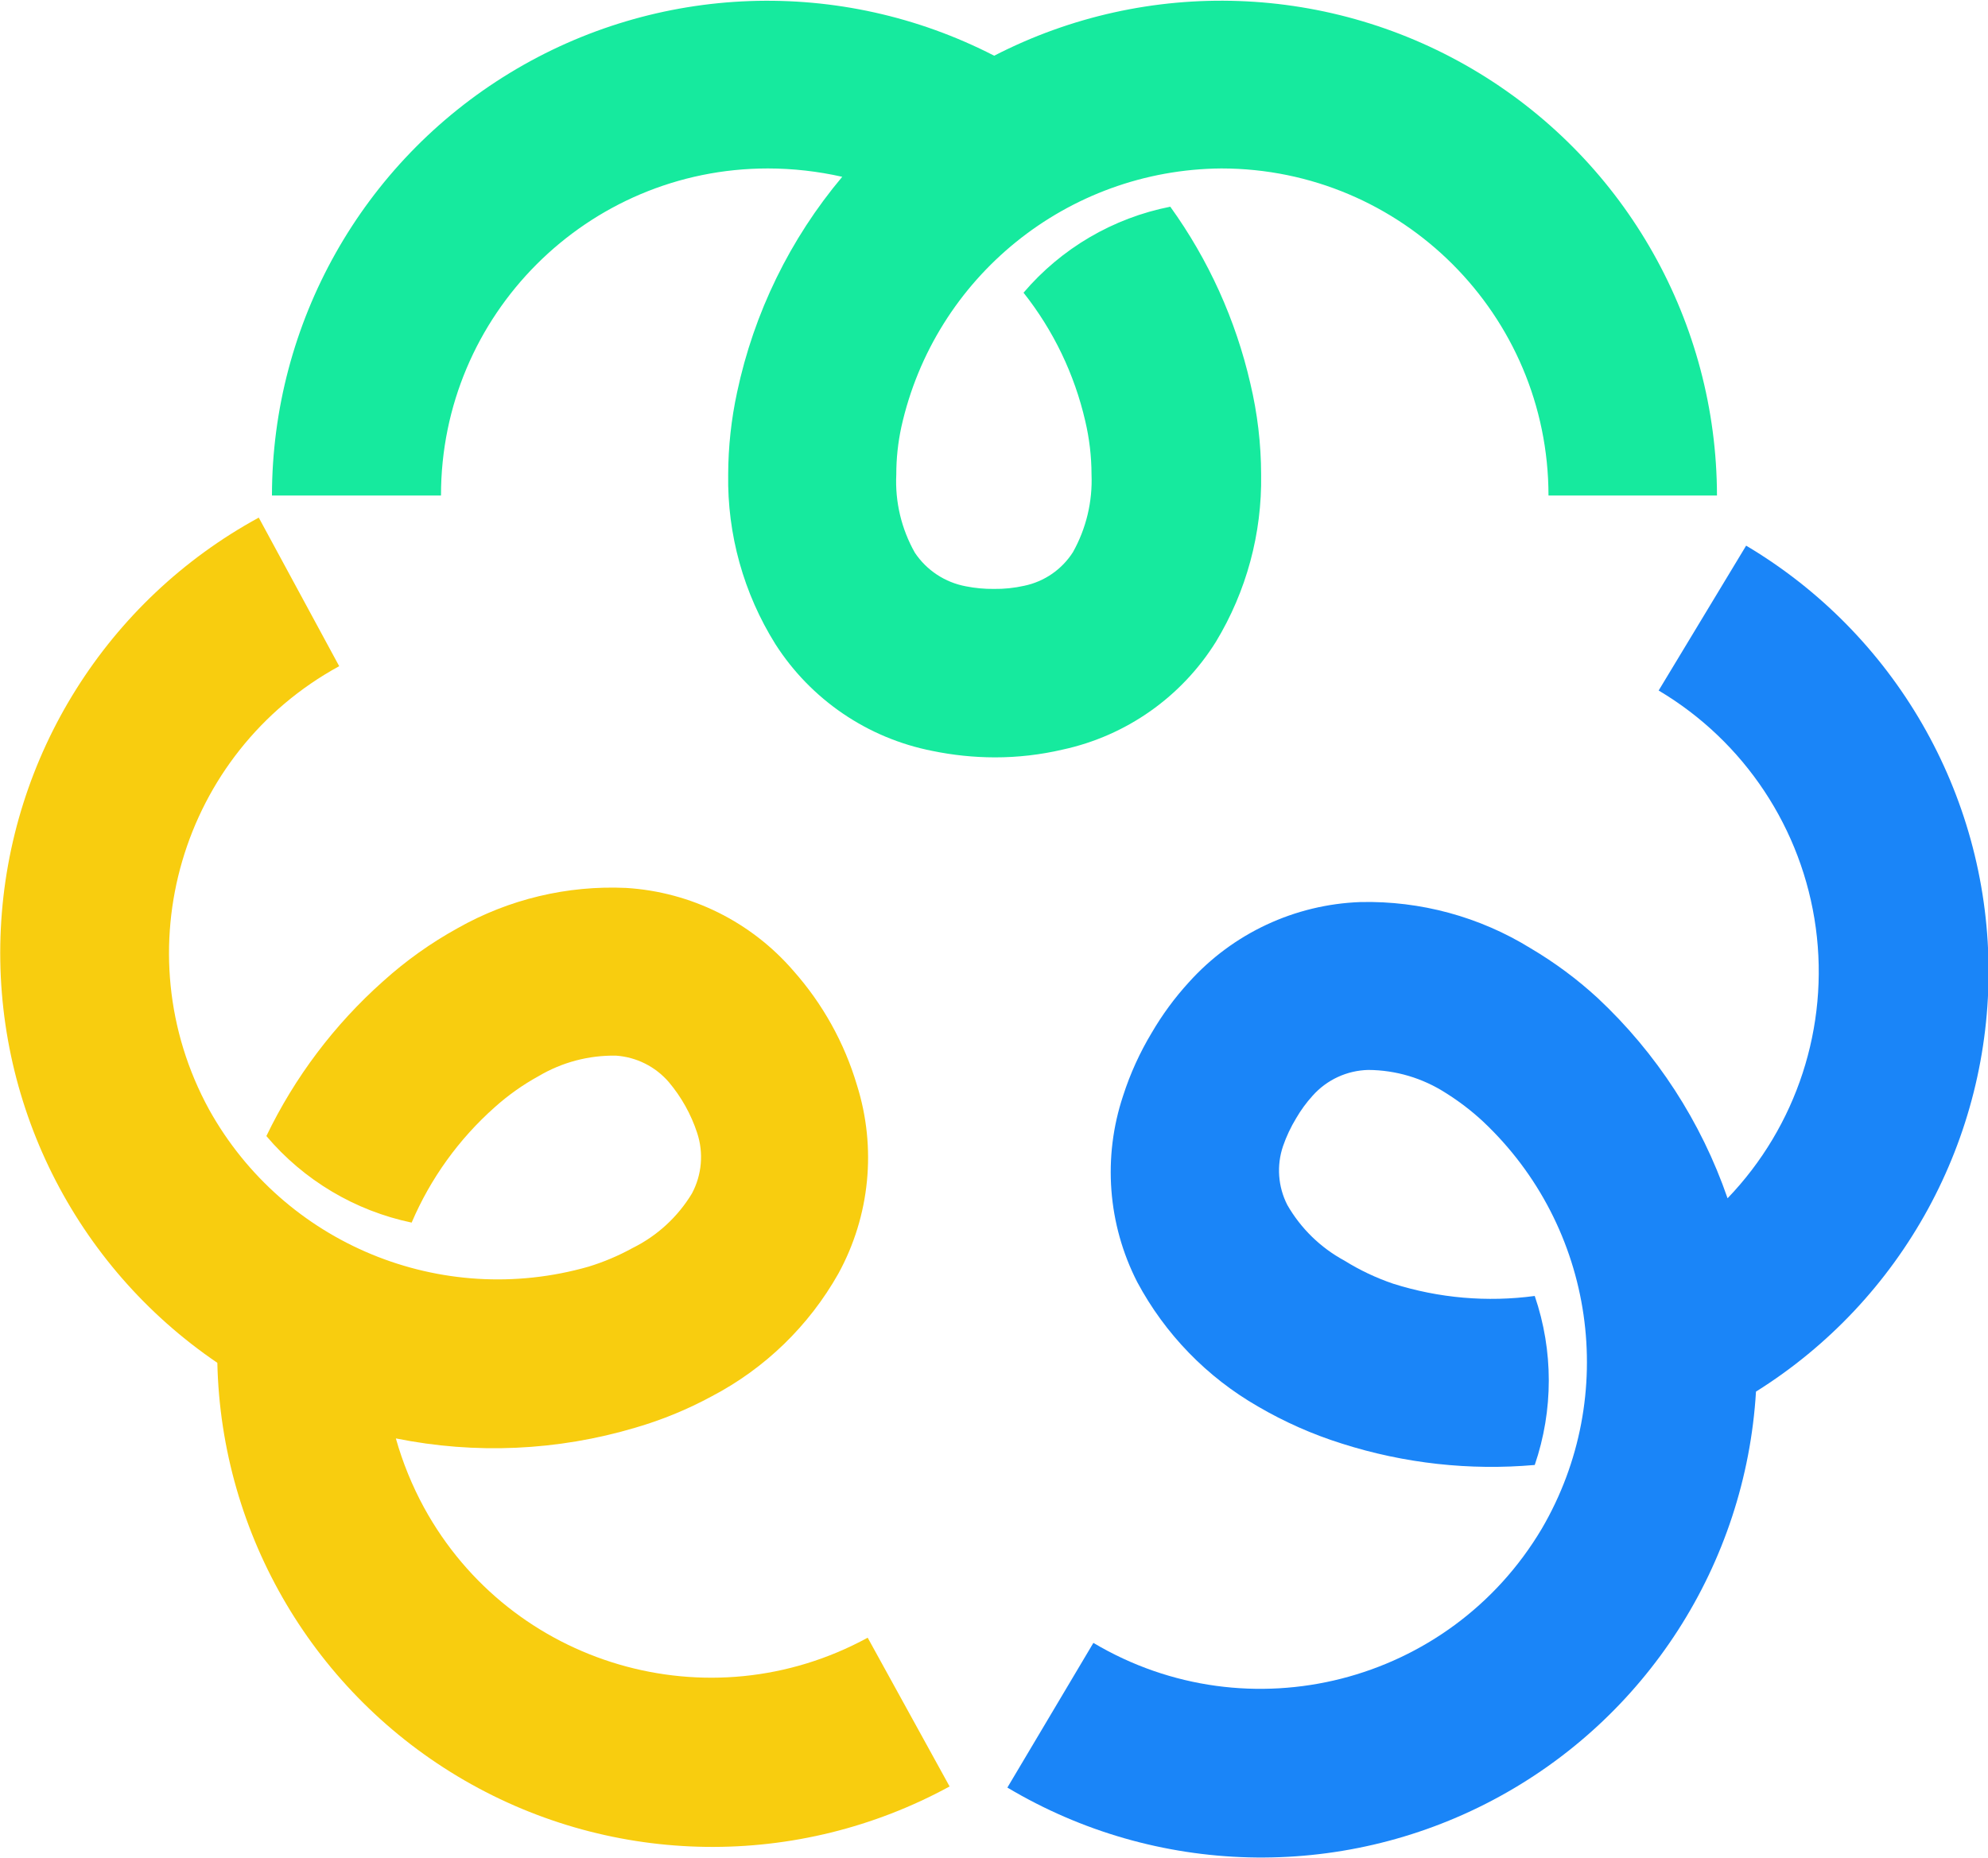
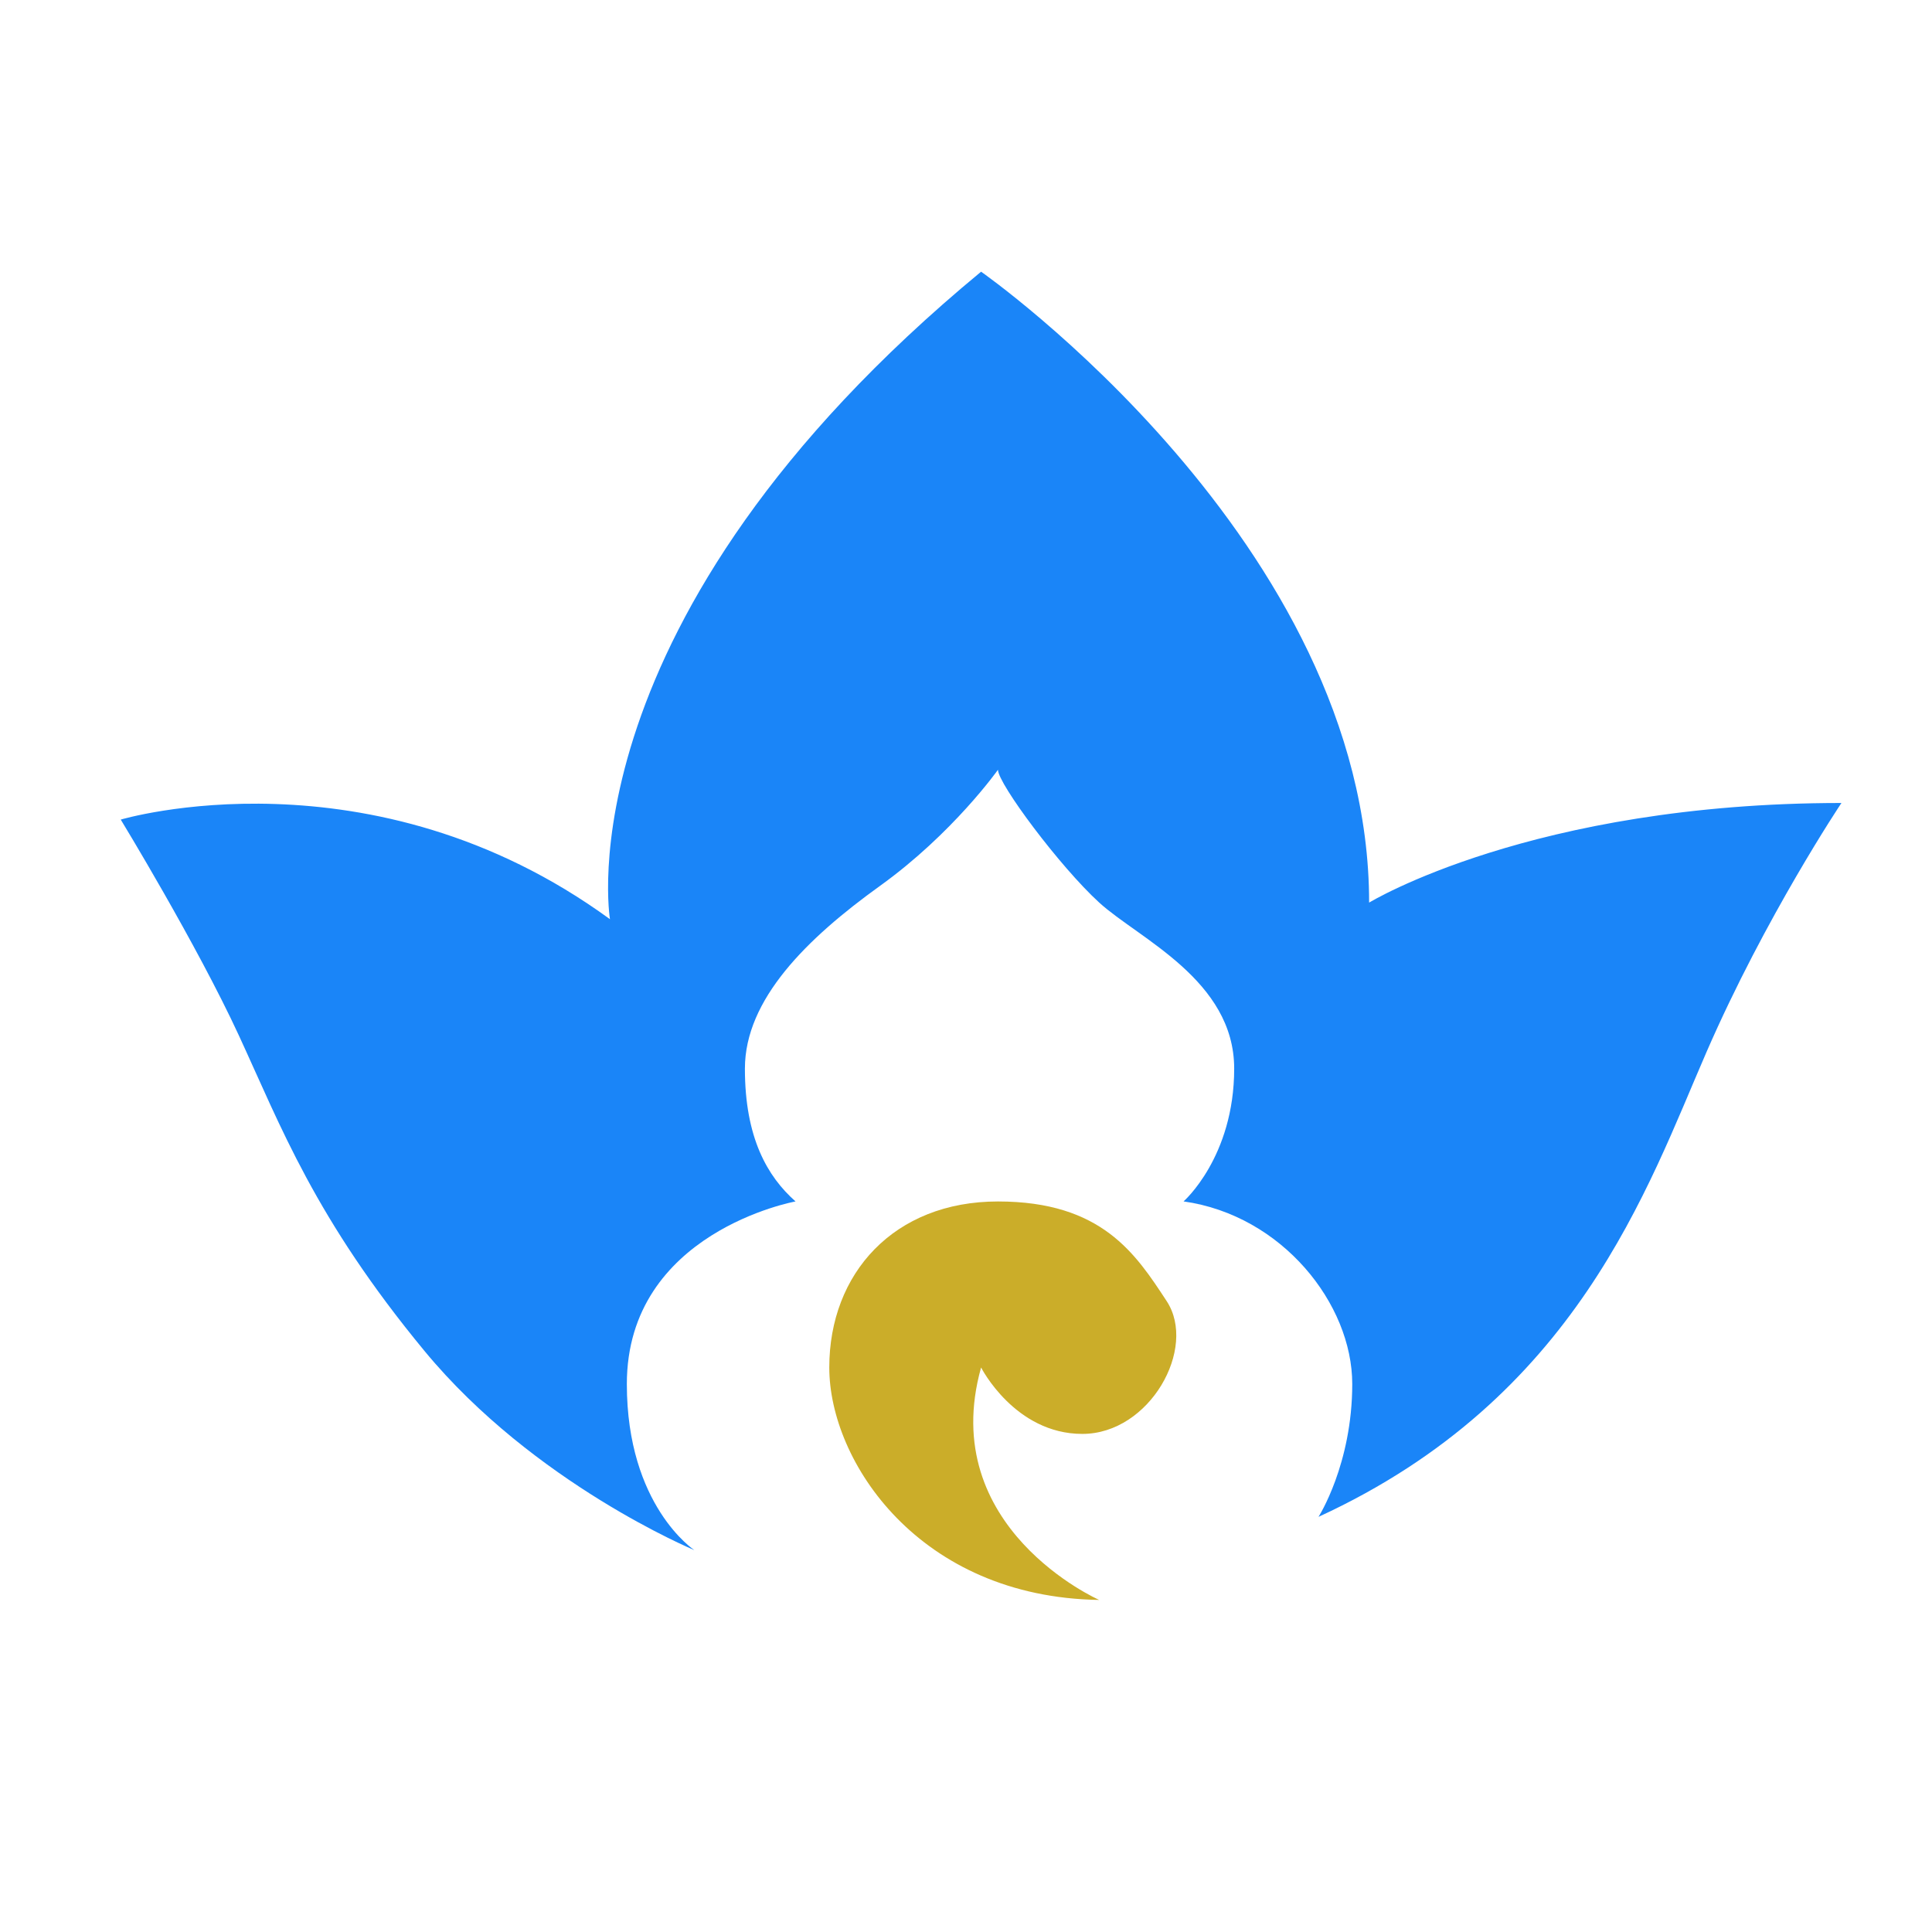
- <svg xmlns="http://www.w3.org/2000/svg" viewBox="0 0 107.02 100">
-   <path d="M14.64 26.68A26.67 26.67 0 0 1 53.52 3a26.69 26.69 0 0 1 38.91 23.68h-9.07A17.62 17.62 0 0 0 65.75 9.07 17.79 17.79 0 0 0 48.52 23a12.07 12.07 0 0 0-.27 2.55 7.78 7.78 0 0 0 1 4.21A4.23 4.23 0 0 0 52 31.57a7.36 7.36 0 0 0 1.5.14 7.06 7.06 0 0 0 1.64-.17 4.1 4.1 0 0 0 2.62-1.81 7.91 7.91 0 0 0 1-4.19 12.67 12.67 0 0 0-.34-2.88 17.43 17.43 0 0 0-3.32-6.9 13.91 13.91 0 0 1 7.9-4.63 26.41 26.41 0 0 1 4.31 9.52 21.34 21.34 0 0 1 .58 4.9 16.85 16.85 0 0 1-2.43 9 12.94 12.94 0 0 1-8.25 5.81 16 16 0 0 1-3.66.42 16.81 16.81 0 0 1-3.37-.35 13 13 0 0 1-8.44-5.75 16.72 16.72 0 0 1-2.54-9.13 21.29 21.29 0 0 1 .48-4.43 26.61 26.61 0 0 1 5.66-11.6 18.25 18.25 0 0 0-4-.45 17.6 17.6 0 0 0-17.6 17.61z" fill="#16ea9e" />
-   <path d="M94 29.38a26.68 26.68 0 0 1 .53 45.55 26.68 26.68 0 0 1-40.3 21.32l4.63-7.79A17.61 17.61 0 0 0 83 82.31a17.79 17.79 0 0 0-3.17-21.93 13.33 13.33 0 0 0-2-1.53 7.78 7.78 0 0 0-4.17-1.24 4.14 4.14 0 0 0-3 1.39 7.15 7.15 0 0 0-.89 1.22 7.8 7.8 0 0 0-.7 1.49 4.08 4.08 0 0 0 .23 3.17 7.85 7.85 0 0 0 3.08 3A12.63 12.63 0 0 0 75 69.12a17.51 17.51 0 0 0 7.62.66 14.07 14.07 0 0 1 0 9.1 26.49 26.49 0 0 1-10.38-1.15 22 22 0 0 1-4.52-2 16.93 16.93 0 0 1-6.5-6.7A13 13 0 0 1 60.46 59 16.15 16.15 0 0 1 62 55.61a15.87 15.87 0 0 1 2-2.72 13.05 13.05 0 0 1 9.24-4.32 16.71 16.71 0 0 1 9.16 2.49 21.48 21.48 0 0 1 3.6 2.67 26.68 26.68 0 0 1 7 10.79 17.61 17.61 0 0 0-3.71-27.34z" fill="#1a85f8" />
-   <path d="M51.12 96.19A26.66 26.66 0 0 1 11.7 73.38a26.69 26.69 0 0 1 2.23-45.51l4.33 8a17.59 17.59 0 0 0-7 23.88 17.78 17.78 0 0 0 20.43 8.45 12.54 12.54 0 0 0 2.36-1 7.74 7.74 0 0 0 3.2-2.94 4.16 4.16 0 0 0 .28-3.26A8.22 8.22 0 0 0 36 58.26a4.13 4.13 0 0 0-2.84-1.42 7.91 7.91 0 0 0-4.16 1.1 12.71 12.71 0 0 0-2.37 1.68 17.49 17.49 0 0 0-4.47 6.21 14 14 0 0 1-7.82-4.66 26.58 26.58 0 0 1 6.29-8.34 21.41 21.41 0 0 1 4-2.85 16.85 16.85 0 0 1 9.08-2.17 12.94 12.94 0 0 1 9 4.46 16.24 16.24 0 0 1 3.42 6.15 13 13 0 0 1-1 10.16 16.73 16.73 0 0 1-6.81 6.6 20.85 20.85 0 0 1-4.11 1.69 26.68 26.68 0 0 1-12.9.58 18.05 18.05 0 0 0 1.52 3.73 17.61 17.61 0 0 0 23.88 7z" fill="#f8cd0f" />
+ <svg xmlns="http://www.w3.org/2000/svg" x="0px" y="0px" width="64px" height="64px" viewBox="0 0 64 64" xml:space="preserve">
+   <g>
+     <path fill-rule="evenodd" fill="#1A85F8" d="M45.354,29.9C45.354,17.983,32.5,9,32.5,9C18.529,20.55,20.206,30.45,20.206,30.45    C12.289,24.675,4,27.15,4,27.15s2.515,4.125,3.912,7.149c1.397,3.025,2.515,6.05,6.147,10.45c3.633,4.4,8.941,6.6,8.941,6.6    s-2.235-1.466-2.235-5.5c0-5.041,5.588-6.05,5.588-6.05c-0.932-0.825-1.677-2.108-1.677-4.399c0-2.292,2.049-4.309,4.471-6.051    c2.422-1.741,3.912-3.85,3.912-3.85c0,0.458,2.049,3.208,3.354,4.4c1.304,1.191,4.471,2.566,4.471,5.5    c0,2.933-1.677,4.399-1.677,4.399c3.26,0.459,5.588,3.392,5.588,6.05c0,2.659-1.118,4.4-1.118,4.4    c8.569-3.941,10.898-10.908,12.854-15.4C58.485,30.358,61,26.6,61,26.6C50.755,26.6,45.354,29.9,45.354,29.9z" />
+   </g>
+   <g>
+     <path fill-rule="evenodd" fill="#CBAD29" d="M35.854,47.5c2.234,0,3.818-2.842,2.793-4.4c-1.023-1.558-2.142-3.3-5.588-3.3    c-3.446,0-5.588,2.384-5.588,5.5c0,3.117,2.98,7.608,8.941,7.7c0,0-5.402-2.384-3.912-7.7C32.5,45.3,33.617,47.5,35.854,47.5z" />
+   </g>
</svg>
